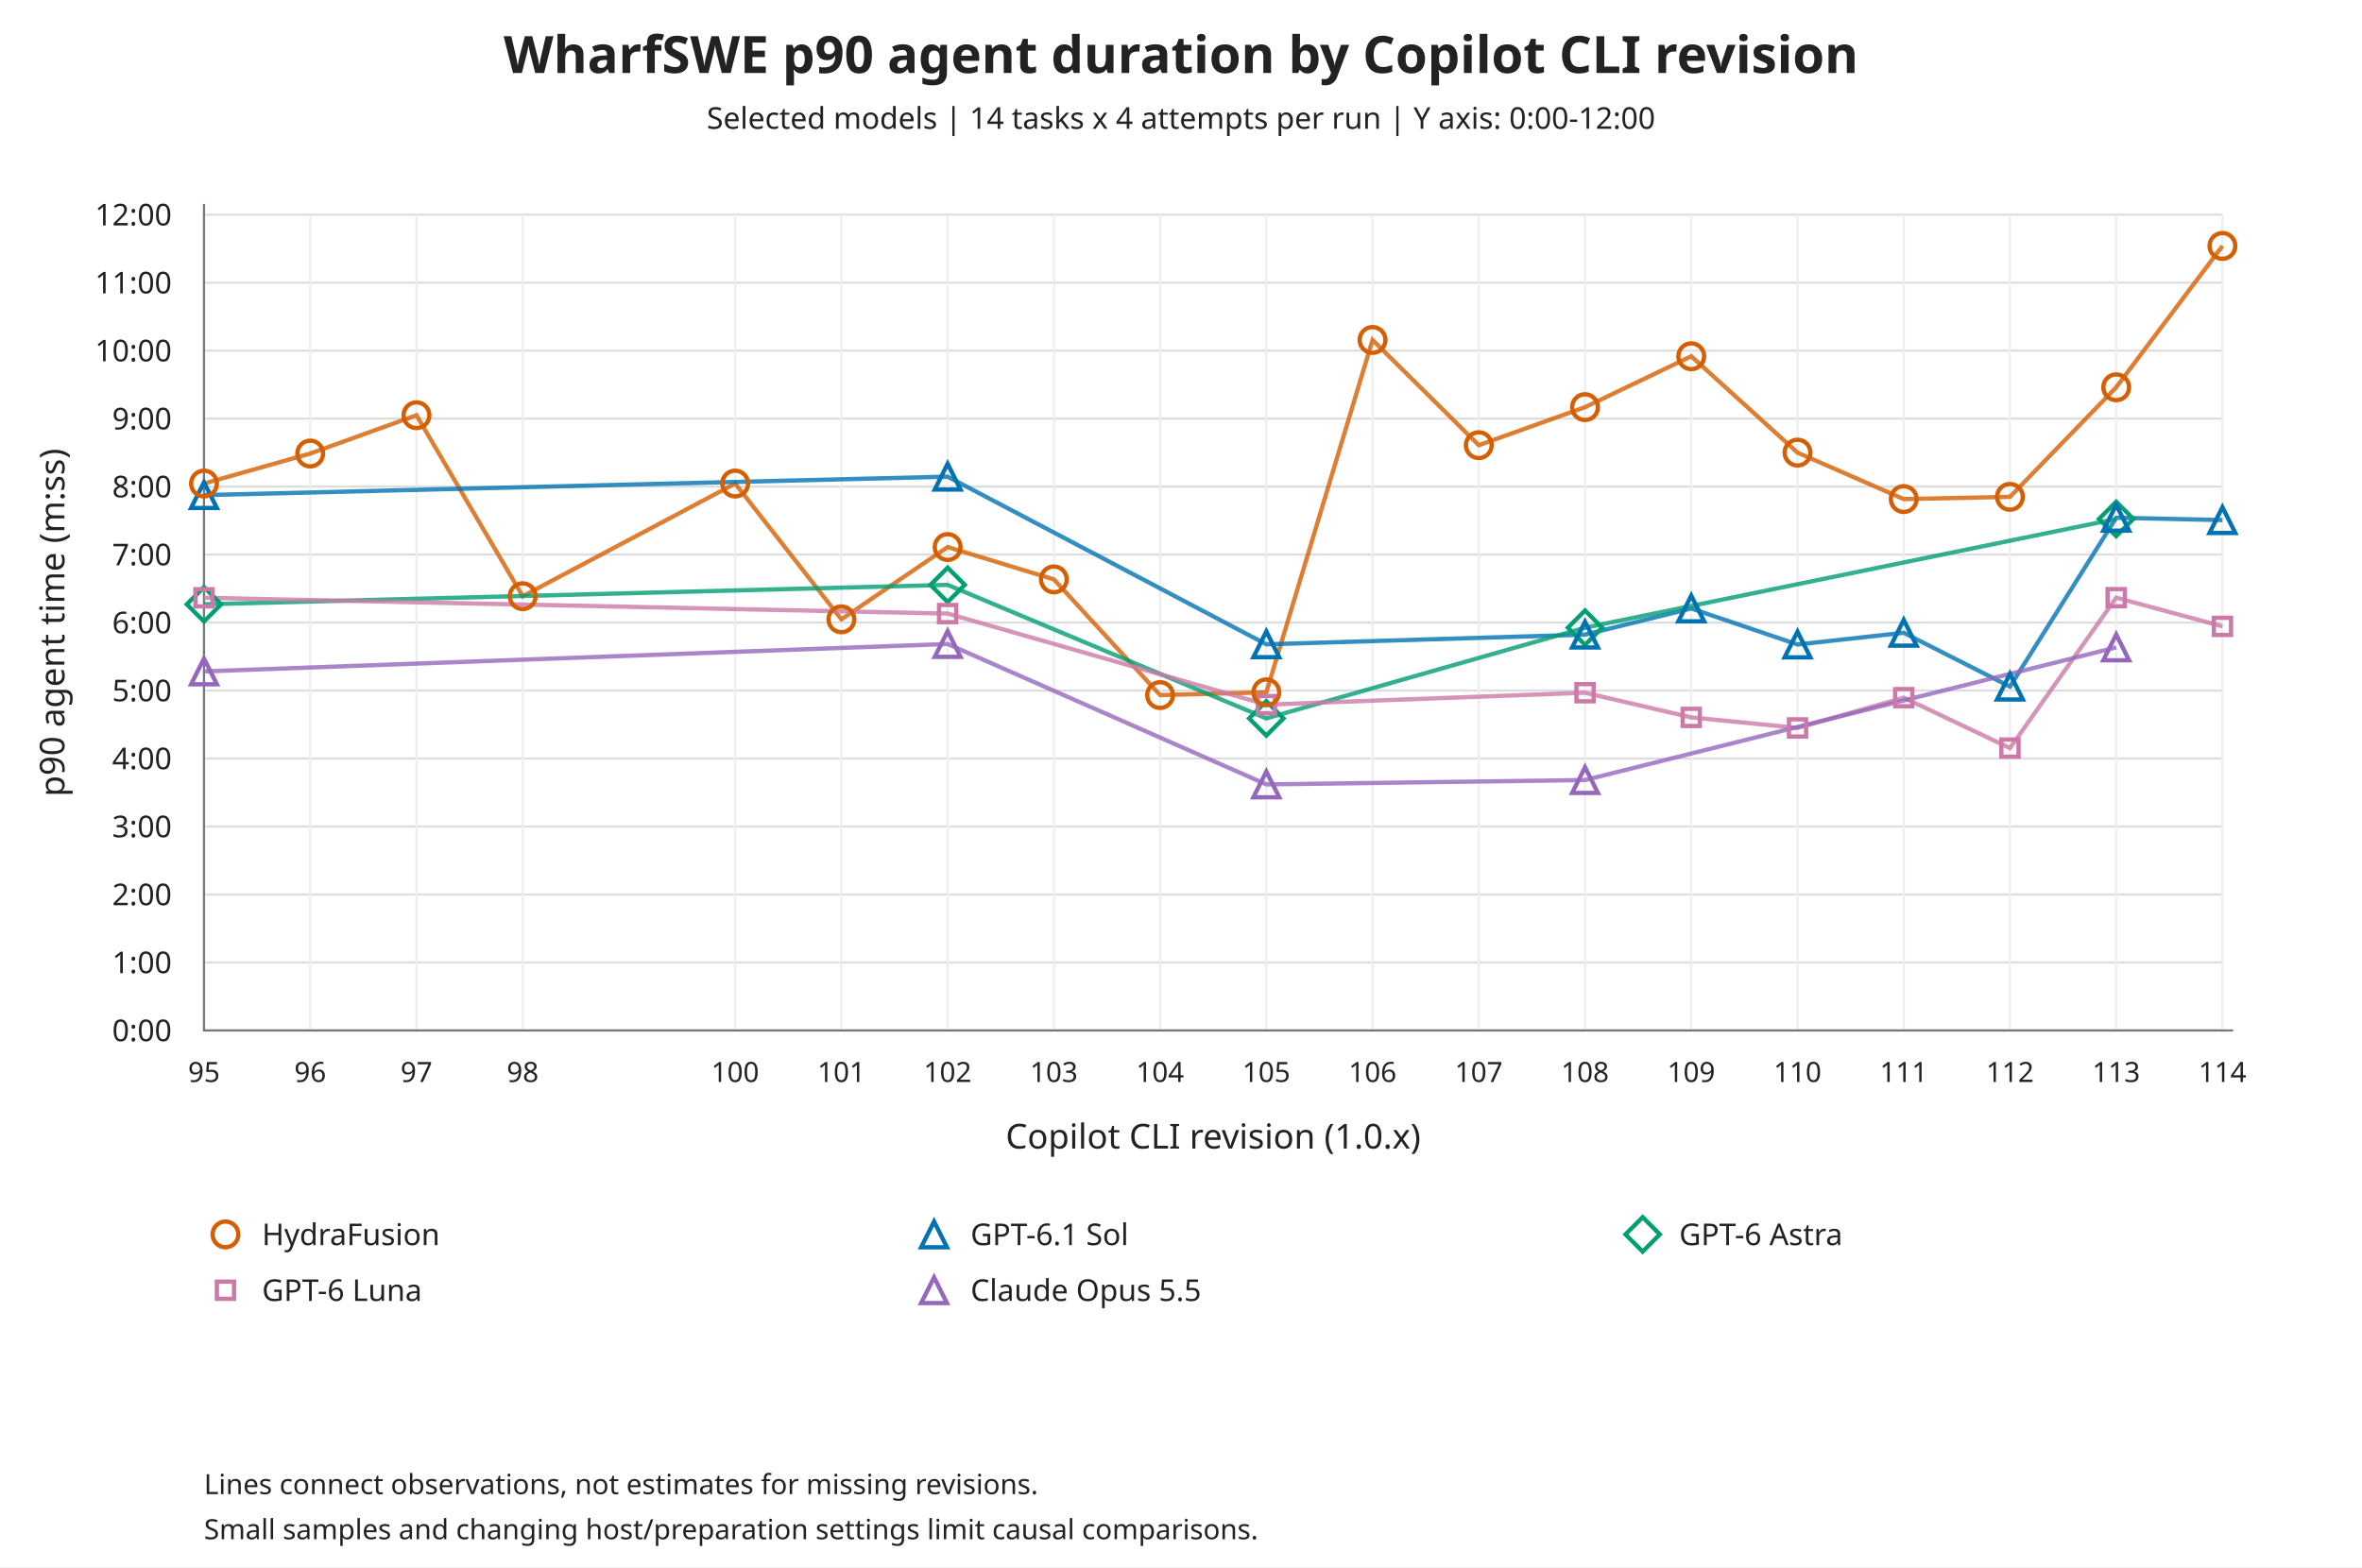
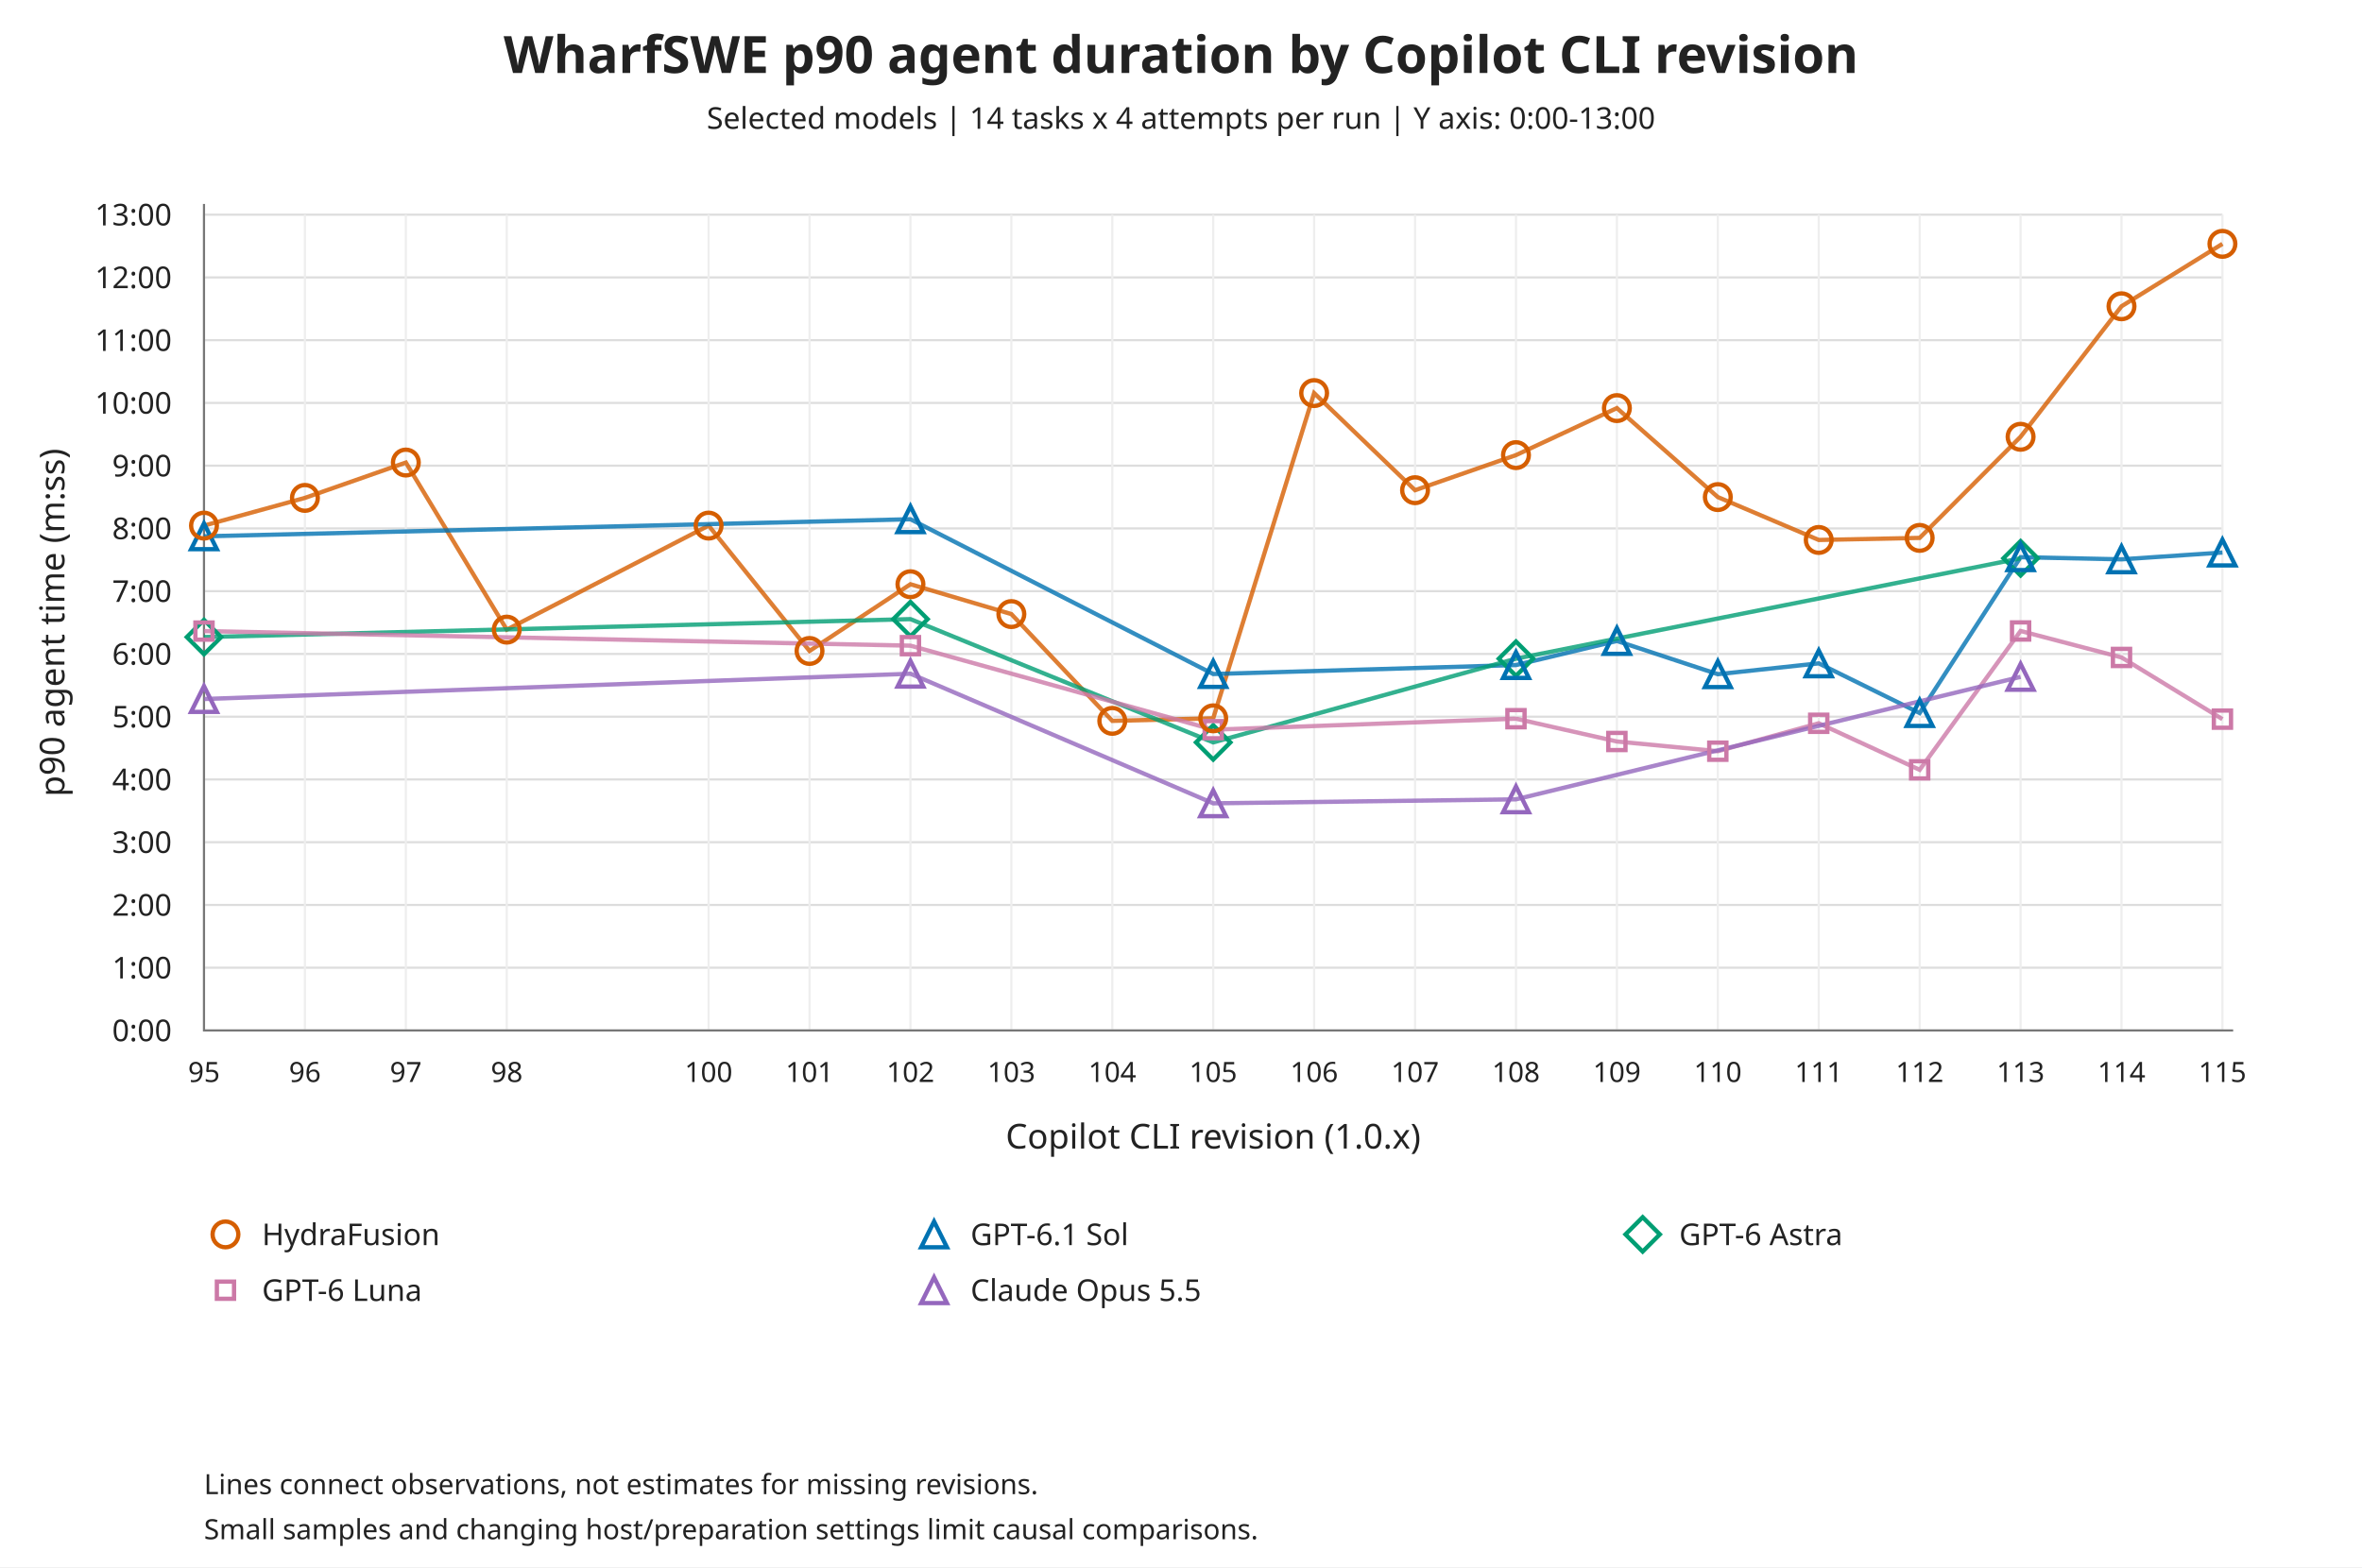
<svg xmlns="http://www.w3.org/2000/svg" width="1100" height="730" viewBox="0 0 1100 730" role="img" aria-labelledby="title description">
  <rect width="1100" height="730" fill="white" />
  <g font-family="sans-serif" fill="#222222">
    <text x="550" y="34" text-anchor="middle" font-size="24" font-weight="bold">WharfSWE p90 agent duration by Copilot CLI revision</text>
-     <text x="550" y="60" text-anchor="middle" font-size="14">Selected models | 14 tasks x 4 attempts per run | Y axis: 0:00-12:00</text>
+     <text x="550" y="60" text-anchor="middle" font-size="14">Selected models | 14 tasks x 4 attempts per run | Y axis: 0:00-13:00</text>
    <path d="M95 480.00H1035" stroke="#dddddd" />
    <text x="80" y="485.00" text-anchor="end" font-size="14">0:00</text>
-     <path d="M95 448.33H1035" stroke="#dddddd" />
-     <text x="80" y="453.33" text-anchor="end" font-size="14">1:00</text>
-     <path d="M95 416.67H1035" stroke="#dddddd" />
-     <text x="80" y="421.67" text-anchor="end" font-size="14">2:00</text>
-     <path d="M95 385.00H1035" stroke="#dddddd" />
-     <text x="80" y="390.00" text-anchor="end" font-size="14">3:00</text>
-     <path d="M95 353.33H1035" stroke="#dddddd" />
-     <text x="80" y="358.33" text-anchor="end" font-size="14">4:00</text>
-     <path d="M95 321.67H1035" stroke="#dddddd" />
-     <text x="80" y="326.67" text-anchor="end" font-size="14">5:00</text>
-     <path d="M95 290.00H1035" stroke="#dddddd" />
-     <text x="80" y="295.00" text-anchor="end" font-size="14">6:00</text>
-     <path d="M95 258.33H1035" stroke="#dddddd" />
-     <text x="80" y="263.33" text-anchor="end" font-size="14">7:00</text>
-     <path d="M95 226.67H1035" stroke="#dddddd" />
-     <text x="80" y="231.67" text-anchor="end" font-size="14">8:00</text>
-     <path d="M95 195.00H1035" stroke="#dddddd" />
-     <text x="80" y="200.00" text-anchor="end" font-size="14">9:00</text>
-     <path d="M95 163.33H1035" stroke="#dddddd" />
-     <text x="80" y="168.33" text-anchor="end" font-size="14">10:00</text>
-     <path d="M95 131.67H1035" stroke="#dddddd" />
-     <text x="80" y="136.67" text-anchor="end" font-size="14">11:00</text>
+     <path d="M95 450.77H1035" stroke="#dddddd" />
+     <text x="80" y="455.77" text-anchor="end" font-size="14">1:00</text>
+     <path d="M95 421.54H1035" stroke="#dddddd" />
+     <text x="80" y="426.54" text-anchor="end" font-size="14">2:00</text>
+     <path d="M95 392.31H1035" stroke="#dddddd" />
+     <text x="80" y="397.31" text-anchor="end" font-size="14">3:00</text>
+     <path d="M95 363.08H1035" stroke="#dddddd" />
+     <text x="80" y="368.08" text-anchor="end" font-size="14">4:00</text>
+     <path d="M95 333.85H1035" stroke="#dddddd" />
+     <text x="80" y="338.85" text-anchor="end" font-size="14">5:00</text>
+     <path d="M95 304.62H1035" stroke="#dddddd" />
+     <text x="80" y="309.62" text-anchor="end" font-size="14">6:00</text>
+     <path d="M95 275.38H1035" stroke="#dddddd" />
+     <text x="80" y="280.38" text-anchor="end" font-size="14">7:00</text>
+     <path d="M95 246.15H1035" stroke="#dddddd" />
+     <text x="80" y="251.15" text-anchor="end" font-size="14">8:00</text>
+     <path d="M95 216.92H1035" stroke="#dddddd" />
+     <text x="80" y="221.92" text-anchor="end" font-size="14">9:00</text>
+     <path d="M95 187.69H1035" stroke="#dddddd" />
+     <text x="80" y="192.69" text-anchor="end" font-size="14">10:00</text>
+     <path d="M95 158.46H1035" stroke="#dddddd" />
+     <text x="80" y="163.46" text-anchor="end" font-size="14">11:00</text>
+     <path d="M95 129.23H1035" stroke="#dddddd" />
+     <text x="80" y="134.23" text-anchor="end" font-size="14">12:00</text>
    <path d="M95 100.00H1035" stroke="#dddddd" />
-     <text x="80" y="105.00" text-anchor="end" font-size="14">12:00</text>
+     <text x="80" y="105.00" text-anchor="end" font-size="14">13:00</text>
    <path d="M95.00 100V480" stroke="#eeeeee" />
    <text x="95.00" y="504" text-anchor="middle" font-size="13">95</text>
-     <path d="M144.47 100V480" stroke="#eeeeee" />
-     <text x="144.47" y="504" text-anchor="middle" font-size="13">96</text>
-     <path d="M193.95 100V480" stroke="#eeeeee" />
-     <text x="193.95" y="504" text-anchor="middle" font-size="13">97</text>
-     <path d="M243.42 100V480" stroke="#eeeeee" />
-     <text x="243.42" y="504" text-anchor="middle" font-size="13">98</text>
-     <path d="M342.37 100V480" stroke="#eeeeee" />
-     <text x="342.37" y="504" text-anchor="middle" font-size="13">100</text>
-     <path d="M391.84 100V480" stroke="#eeeeee" />
-     <text x="391.84" y="504" text-anchor="middle" font-size="13">101</text>
-     <path d="M441.32 100V480" stroke="#eeeeee" />
-     <text x="441.32" y="504" text-anchor="middle" font-size="13">102</text>
-     <path d="M490.79 100V480" stroke="#eeeeee" />
-     <text x="490.79" y="504" text-anchor="middle" font-size="13">103</text>
-     <path d="M540.26 100V480" stroke="#eeeeee" />
-     <text x="540.26" y="504" text-anchor="middle" font-size="13">104</text>
-     <path d="M589.74 100V480" stroke="#eeeeee" />
-     <text x="589.74" y="504" text-anchor="middle" font-size="13">105</text>
-     <path d="M639.21 100V480" stroke="#eeeeee" />
-     <text x="639.21" y="504" text-anchor="middle" font-size="13">106</text>
-     <path d="M688.68 100V480" stroke="#eeeeee" />
-     <text x="688.68" y="504" text-anchor="middle" font-size="13">107</text>
-     <path d="M738.16 100V480" stroke="#eeeeee" />
-     <text x="738.16" y="504" text-anchor="middle" font-size="13">108</text>
-     <path d="M787.63 100V480" stroke="#eeeeee" />
-     <text x="787.63" y="504" text-anchor="middle" font-size="13">109</text>
-     <path d="M837.11 100V480" stroke="#eeeeee" />
-     <text x="837.11" y="504" text-anchor="middle" font-size="13">110</text>
-     <path d="M886.58 100V480" stroke="#eeeeee" />
-     <text x="886.58" y="504" text-anchor="middle" font-size="13">111</text>
-     <path d="M936.05 100V480" stroke="#eeeeee" />
-     <text x="936.05" y="504" text-anchor="middle" font-size="13">112</text>
-     <path d="M985.53 100V480" stroke="#eeeeee" />
-     <text x="985.53" y="504" text-anchor="middle" font-size="13">113</text>
+     <path d="M142.00 100V480" stroke="#eeeeee" />
+     <text x="142.00" y="504" text-anchor="middle" font-size="13">96</text>
+     <path d="M189.00 100V480" stroke="#eeeeee" />
+     <text x="189.00" y="504" text-anchor="middle" font-size="13">97</text>
+     <path d="M236.00 100V480" stroke="#eeeeee" />
+     <text x="236.00" y="504" text-anchor="middle" font-size="13">98</text>
+     <path d="M330.00 100V480" stroke="#eeeeee" />
+     <text x="330.00" y="504" text-anchor="middle" font-size="13">100</text>
+     <path d="M377.00 100V480" stroke="#eeeeee" />
+     <text x="377.00" y="504" text-anchor="middle" font-size="13">101</text>
+     <path d="M424.00 100V480" stroke="#eeeeee" />
+     <text x="424.00" y="504" text-anchor="middle" font-size="13">102</text>
+     <path d="M471.00 100V480" stroke="#eeeeee" />
+     <text x="471.00" y="504" text-anchor="middle" font-size="13">103</text>
+     <path d="M518.00 100V480" stroke="#eeeeee" />
+     <text x="518.00" y="504" text-anchor="middle" font-size="13">104</text>
+     <path d="M565.00 100V480" stroke="#eeeeee" />
+     <text x="565.00" y="504" text-anchor="middle" font-size="13">105</text>
+     <path d="M612.00 100V480" stroke="#eeeeee" />
+     <text x="612.00" y="504" text-anchor="middle" font-size="13">106</text>
+     <path d="M659.00 100V480" stroke="#eeeeee" />
+     <text x="659.00" y="504" text-anchor="middle" font-size="13">107</text>
+     <path d="M706.00 100V480" stroke="#eeeeee" />
+     <text x="706.00" y="504" text-anchor="middle" font-size="13">108</text>
+     <path d="M753.00 100V480" stroke="#eeeeee" />
+     <text x="753.00" y="504" text-anchor="middle" font-size="13">109</text>
+     <path d="M800.00 100V480" stroke="#eeeeee" />
+     <text x="800.00" y="504" text-anchor="middle" font-size="13">110</text>
+     <path d="M847.00 100V480" stroke="#eeeeee" />
+     <text x="847.00" y="504" text-anchor="middle" font-size="13">111</text>
+     <path d="M894.00 100V480" stroke="#eeeeee" />
+     <text x="894.00" y="504" text-anchor="middle" font-size="13">112</text>
+     <path d="M941.00 100V480" stroke="#eeeeee" />
+     <text x="941.00" y="504" text-anchor="middle" font-size="13">113</text>
+     <path d="M988.00 100V480" stroke="#eeeeee" />
+     <text x="988.00" y="504" text-anchor="middle" font-size="13">114</text>
    <path d="M1035.00 100V480" stroke="#eeeeee" />
-     <text x="1035.00" y="504" text-anchor="middle" font-size="13">114</text>
+     <text x="1035.00" y="504" text-anchor="middle" font-size="13">115</text>
    <path d="M95 95V480H1040" fill="none" stroke="#777777" />
    <text x="565" y="535" text-anchor="middle" font-size="16">Copilot CLI revision (1.0.x)</text>
    <text transform="translate(30 290) rotate(-90)" text-anchor="middle" font-size="16">p90 agent time (m:ss)</text>
-     <polyline data-model="hydrafusion" points="95.00,225.24 144.47,211.26 193.95,193.42 243.42,277.73 342.37,225.24 391.84,288.50 441.32,254.83 490.79,269.89 540.26,323.77 589.74,322.49 639.21,158.36 688.68,207.37 738.16,189.66 787.63,165.95 837.11,210.84 886.58,232.48 936.05,231.44 985.53,180.41 1035.00,114.56" fill="none" stroke="#d55e00" stroke-width="2" stroke-opacity="0.8" />
-     <polyline data-model="gpt-6.1-sol" points="95.00,230.63 441.32,222.03 589.74,300.13 738.16,295.61 787.63,283.44 837.11,300.22 886.58,294.75 936.05,319.83 985.53,241.18 1035.00,242.26" fill="none" stroke="#0072b2" stroke-width="2" stroke-opacity="0.8" />
-     <polyline data-model="gpt-6-astra" points="95.00,281.49 441.32,272.44 589.74,334.63 738.16,292.39 985.53,241.73" fill="none" stroke="#009e73" stroke-width="2" stroke-opacity="0.8" />
-     <polyline data-model="gpt-6-luna" points="95.00,278.47 441.32,285.82 589.74,328.23 738.16,322.68 787.63,334.18 837.11,339.08 886.58,324.99 936.05,348.48 985.53,278.41 1035.00,291.77" fill="none" stroke="#cc79a7" stroke-width="2" stroke-opacity="0.8" />
-     <polyline data-model="claude-opus-5.5" points="95.00,312.75 441.32,299.98 589.74,365.38 738.16,363.36 985.53,301.55" fill="none" stroke="#9467bd" stroke-width="2" stroke-opacity="0.8" />
-     <g data-arm="copilot-claude-opus-5.5-default-1.0.102" data-revision="102" data-passes="48" data-trials="56" data-metric="agent_p90_seconds" data-value="341.093" data-costed-trials="56" transform="translate(441.32 299.98)">
-       <polygon points="0,-6 6,6 -6,6" fill="none" stroke="#9467bd" stroke-width="2" />
-     </g>
-     <g data-arm="copilot-claude-opus-5.5-default-1.0.105" data-revision="105" data-passes="52" data-trials="56" data-metric="agent_p90_seconds" data-value="217.175" data-costed-trials="56" transform="translate(589.74 365.38)">
-       <polygon points="0,-6 6,6 -6,6" fill="none" stroke="#9467bd" stroke-width="2" />
-     </g>
-     <g data-arm="copilot-claude-opus-5.5-default-1.0.108" data-revision="108" data-passes="48" data-trials="56" data-metric="agent_p90_seconds" data-value="220.993" data-costed-trials="56" transform="translate(738.16 363.36)">
-       <polygon points="0,-6 6,6 -6,6" fill="none" stroke="#9467bd" stroke-width="2" />
-     </g>
-     <g data-arm="copilot-claude-opus-5.5-default-1.0.113" data-revision="113" data-passes="51" data-trials="56" data-metric="agent_p90_seconds" data-value="338.111" data-costed-trials="56" transform="translate(985.53 301.55)">
-       <polygon points="0,-6 6,6 -6,6" fill="none" stroke="#9467bd" stroke-width="2" />
-     </g>
-     <g data-arm="copilot-claude-opus-5.5-default-1.0.95" data-revision="95" data-passes="49" data-trials="56" data-metric="agent_p90_seconds" data-value="316.898" data-costed-trials="56" transform="translate(95.00 312.75)">
-       <polygon points="0,-6 6,6 -6,6" fill="none" stroke="#9467bd" stroke-width="2" />
-     </g>
-     <g data-arm="copilot-gpt-6-astra-default-1.0.102" data-revision="102" data-passes="56" data-trials="56" data-metric="agent_p90_seconds" data-value="393.2785" data-costed-trials="56" transform="translate(441.32 272.44)">
-       <polygon points="0,-8 8,0 0,8 -8,0" fill="none" stroke="#009e73" stroke-width="2" />
-     </g>
-     <g data-arm="copilot-gpt-6-astra-default-1.0.105" data-revision="105" data-passes="54" data-trials="56" data-metric="agent_p90_seconds" data-value="275.4335" data-costed-trials="56" transform="translate(589.74 334.63)">
-       <polygon points="0,-8 8,0 0,8 -8,0" fill="none" stroke="#009e73" stroke-width="2" />
-     </g>
-     <g data-arm="copilot-gpt-6-astra-default-1.0.108" data-revision="108" data-passes="56" data-trials="56" data-metric="agent_p90_seconds" data-value="355.470" data-costed-trials="56" transform="translate(738.16 292.39)">
-       <polygon points="0,-8 8,0 0,8 -8,0" fill="none" stroke="#009e73" stroke-width="2" />
-     </g>
-     <g data-arm="copilot-gpt-6-astra-default-1.0.113" data-revision="113" data-passes="56" data-trials="56" data-metric="agent_p90_seconds" data-value="451.453" data-costed-trials="56" transform="translate(985.53 241.73)">
-       <polygon points="0,-8 8,0 0,8 -8,0" fill="none" stroke="#009e73" stroke-width="2" />
-     </g>
-     <g data-arm="copilot-gpt-6-astra-default-1.0.95" data-revision="95" data-passes="54" data-trials="56" data-metric="agent_p90_seconds" data-value="376.1265" data-costed-trials="56" transform="translate(95.00 281.49)">
-       <polygon points="0,-8 8,0 0,8 -8,0" fill="none" stroke="#009e73" stroke-width="2" />
-     </g>
-     <g data-arm="copilot-gpt-6-luna-default-1.0.102" data-revision="102" data-passes="50" data-trials="56" data-metric="agent_p90_seconds" data-value="367.9185" data-costed-trials="56" transform="translate(441.32 285.82)">
-       <rect x="-4" y="-4" width="8" height="8" fill="none" stroke="#cc79a7" stroke-width="2" />
-     </g>
-     <g data-arm="copilot-gpt-6-luna-default-1.0.105" data-revision="105" data-passes="48" data-trials="56" data-metric="agent_p90_seconds" data-value="287.566" data-costed-trials="56" transform="translate(589.74 328.23)">
-       <rect x="-4" y="-4" width="8" height="8" fill="none" stroke="#cc79a7" stroke-width="2" />
-     </g>
-     <g data-arm="copilot-gpt-6-luna-default-1.0.108" data-revision="108" data-passes="54" data-trials="56" data-metric="agent_p90_seconds" data-value="298.077" data-costed-trials="56" transform="translate(738.16 322.68)">
-       <rect x="-4" y="-4" width="8" height="8" fill="none" stroke="#cc79a7" stroke-width="2" />
-     </g>
-     <g data-arm="copilot-gpt-6-luna-default-1.0.109" data-revision="109" data-passes="50" data-trials="56" data-metric="agent_p90_seconds" data-value="276.285" data-costed-trials="56" transform="translate(787.63 334.18)">
-       <rect x="-4" y="-4" width="8" height="8" fill="none" stroke="#cc79a7" stroke-width="2" />
-     </g>
-     <g data-arm="copilot-gpt-6-luna-default-1.0.110" data-revision="110" data-passes="51" data-trials="56" data-metric="agent_p90_seconds" data-value="267.0055" data-costed-trials="56" transform="translate(837.11 339.08)">
-       <rect x="-4" y="-4" width="8" height="8" fill="none" stroke="#cc79a7" stroke-width="2" />
-     </g>
-     <g data-arm="copilot-gpt-6-luna-default-1.0.111" data-revision="111" data-passes="51" data-trials="56" data-metric="agent_p90_seconds" data-value="293.696" data-costed-trials="56" transform="translate(886.58 324.99)">
-       <rect x="-4" y="-4" width="8" height="8" fill="none" stroke="#cc79a7" stroke-width="2" />
-     </g>
-     <g data-arm="copilot-gpt-6-luna-default-1.0.112" data-revision="112" data-passes="51" data-trials="56" data-metric="agent_p90_seconds" data-value="249.199" data-costed-trials="56" transform="translate(936.05 348.48)">
-       <rect x="-4" y="-4" width="8" height="8" fill="none" stroke="#cc79a7" stroke-width="2" />
-     </g>
-     <g data-arm="copilot-gpt-6-luna-default-1.0.113" data-revision="113" data-passes="53" data-trials="56" data-metric="agent_p90_seconds" data-value="381.957" data-costed-trials="56" transform="translate(985.53 278.41)">
-       <rect x="-4" y="-4" width="8" height="8" fill="none" stroke="#cc79a7" stroke-width="2" />
-     </g>
-     <g data-arm="copilot-gpt-6-luna-default-1.0.114" data-revision="114" data-passes="51" data-trials="56" data-metric="agent_p90_seconds" data-value="356.645" data-costed-trials="56" transform="translate(1035.00 291.77)">
-       <rect x="-4" y="-4" width="8" height="8" fill="none" stroke="#cc79a7" stroke-width="2" />
-     </g>
-     <g data-arm="copilot-gpt-6-luna-default-1.0.95" data-revision="95" data-passes="54" data-trials="56" data-metric="agent_p90_seconds" data-value="381.850" data-costed-trials="56" transform="translate(95.00 278.47)">
-       <rect x="-4" y="-4" width="8" height="8" fill="none" stroke="#cc79a7" stroke-width="2" />
-     </g>
-     <g data-arm="copilot-gpt-6.1-sol-default-1.0.102" data-revision="102" data-passes="55" data-trials="56" data-metric="agent_p90_seconds" data-value="488.7915" data-costed-trials="56" transform="translate(441.32 222.03)">
-       <polygon points="0,-6 6,6 -6,6" fill="none" stroke="#0072b2" stroke-width="2" />
-     </g>
-     <g data-arm="copilot-gpt-6.1-sol-default-1.0.105" data-revision="105" data-passes="55" data-trials="56" data-metric="agent_p90_seconds" data-value="340.797" data-costed-trials="56" transform="translate(589.74 300.13)">
-       <polygon points="0,-6 6,6 -6,6" fill="none" stroke="#0072b2" stroke-width="2" />
-     </g>
-     <g data-arm="copilot-gpt-6.1-sol-default-1.0.108" data-revision="108" data-passes="56" data-trials="56" data-metric="agent_p90_seconds" data-value="349.371" data-costed-trials="56" transform="translate(738.16 295.61)">
-       <polygon points="0,-6 6,6 -6,6" fill="none" stroke="#0072b2" stroke-width="2" />
-     </g>
-     <g data-arm="copilot-gpt-6.1-sol-default-1.0.109" data-revision="109" data-passes="55" data-trials="56" data-metric="agent_p90_seconds" data-value="372.430" data-costed-trials="56" transform="translate(787.63 283.44)">
-       <polygon points="0,-6 6,6 -6,6" fill="none" stroke="#0072b2" stroke-width="2" />
-     </g>
-     <g data-arm="copilot-gpt-6.1-sol-default-1.0.110" data-revision="110" data-passes="56" data-trials="56" data-metric="agent_p90_seconds" data-value="340.6385" data-costed-trials="56" transform="translate(837.11 300.22)">
-       <polygon points="0,-6 6,6 -6,6" fill="none" stroke="#0072b2" stroke-width="2" />
-     </g>
-     <g data-arm="copilot-gpt-6.1-sol-default-1.0.111" data-revision="111" data-passes="56" data-trials="56" data-metric="agent_p90_seconds" data-value="351.007" data-costed-trials="56" transform="translate(886.58 294.75)">
-       <polygon points="0,-6 6,6 -6,6" fill="none" stroke="#0072b2" stroke-width="2" />
-     </g>
-     <g data-arm="copilot-gpt-6.1-sol-default-1.0.112" data-revision="112" data-passes="56" data-trials="56" data-metric="agent_p90_seconds" data-value="303.4875" data-costed-trials="56" transform="translate(936.05 319.83)">
-       <polygon points="0,-6 6,6 -6,6" fill="none" stroke="#0072b2" stroke-width="2" />
-     </g>
-     <g data-arm="copilot-gpt-6.1-sol-default-1.0.113" data-revision="113" data-passes="56" data-trials="56" data-metric="agent_p90_seconds" data-value="452.4985" data-costed-trials="56" transform="translate(985.53 241.18)">
-       <polygon points="0,-6 6,6 -6,6" fill="none" stroke="#0072b2" stroke-width="2" />
-     </g>
-     <g data-arm="copilot-gpt-6.1-sol-default-1.0.114" data-revision="114" data-passes="56" data-trials="56" data-metric="agent_p90_seconds" data-value="450.449" data-costed-trials="56" transform="translate(1035.00 242.26)">
-       <polygon points="0,-6 6,6 -6,6" fill="none" stroke="#0072b2" stroke-width="2" />
-     </g>
-     <g data-arm="copilot-gpt-6.1-sol-default-1.0.95" data-revision="95" data-passes="54" data-trials="56" data-metric="agent_p90_seconds" data-value="472.484" data-costed-trials="56" transform="translate(95.00 230.63)">
-       <polygon points="0,-6 6,6 -6,6" fill="none" stroke="#0072b2" stroke-width="2" />
-     </g>
-     <g data-arm="copilot-hydrafusion-default-1.0.100" data-revision="100" data-passes="53" data-trials="56" data-metric="agent_p90_seconds" data-value="482.709" data-costed-trials="56" transform="translate(342.37 225.24)">
-       <circle r="6" fill="none" stroke="#d55e00" stroke-width="2" />
-     </g>
-     <g data-arm="copilot-hydrafusion-default-1.0.101" data-revision="101" data-passes="52" data-trials="56" data-metric="agent_p90_seconds" data-value="362.849" data-costed-trials="56" transform="translate(391.84 288.50)">
-       <circle r="6" fill="none" stroke="#d55e00" stroke-width="2" />
-     </g>
-     <g data-arm="copilot-hydrafusion-default-1.0.102" data-revision="102" data-passes="51" data-trials="56" data-metric="agent_p90_seconds" data-value="426.643" data-costed-trials="56" transform="translate(441.32 254.83)">
-       <circle r="6" fill="none" stroke="#d55e00" stroke-width="2" />
-     </g>
-     <g data-arm="copilot-hydrafusion-default-1.0.103" data-revision="103" data-passes="51" data-trials="56" data-metric="agent_p90_seconds" data-value="398.106" data-costed-trials="56" transform="translate(490.79 269.89)">
-       <circle r="6" fill="none" stroke="#d55e00" stroke-width="2" />
-     </g>
-     <g data-arm="copilot-hydrafusion-default-1.0.104" data-revision="104" data-passes="51" data-trials="56" data-metric="agent_p90_seconds" data-value="296.019" data-costed-trials="56" transform="translate(540.26 323.77)">
-       <circle r="6" fill="none" stroke="#d55e00" stroke-width="2" />
-     </g>
-     <g data-arm="copilot-hydrafusion-default-1.0.105" data-revision="105" data-passes="52" data-trials="56" data-metric="agent_p90_seconds" data-value="298.442" data-costed-trials="56" transform="translate(589.74 322.49)">
-       <circle r="6" fill="none" stroke="#d55e00" stroke-width="2" />
-     </g>
-     <g data-arm="copilot-hydrafusion-default-1.0.106" data-revision="106" data-passes="51" data-trials="56" data-metric="agent_p90_seconds" data-value="609.416" data-costed-trials="56" transform="translate(639.21 158.36)">
-       <circle r="6" fill="none" stroke="#d55e00" stroke-width="2" />
-     </g>
-     <g data-arm="copilot-hydrafusion-default-1.0.107" data-revision="107" data-passes="54" data-trials="56" data-metric="agent_p90_seconds" data-value="516.5635" data-costed-trials="56" transform="translate(688.68 207.37)">
-       <circle r="6" fill="none" stroke="#d55e00" stroke-width="2" />
-     </g>
-     <g data-arm="copilot-hydrafusion-default-1.0.108" data-revision="108" data-passes="55" data-trials="56" data-metric="agent_p90_seconds" data-value="550.1155" data-costed-trials="56" transform="translate(738.16 189.66)">
-       <circle r="6" fill="none" stroke="#d55e00" stroke-width="2" />
-     </g>
-     <g data-arm="copilot-hydrafusion-default-1.0.109" data-revision="109" data-passes="55" data-trials="56" data-metric="agent_p90_seconds" data-value="595.05" data-costed-trials="56" transform="translate(787.63 165.95)">
-       <circle r="6" fill="none" stroke="#d55e00" stroke-width="2" />
-     </g>
-     <g data-arm="copilot-hydrafusion-default-1.0.110" data-revision="110" data-passes="53" data-trials="56" data-metric="agent_p90_seconds" data-value="509.98" data-costed-trials="56" transform="translate(837.11 210.84)">
-       <circle r="6" fill="none" stroke="#d55e00" stroke-width="2" />
-     </g>
-     <g data-arm="copilot-hydrafusion-default-1.0.111" data-revision="111" data-passes="56" data-trials="56" data-metric="agent_p90_seconds" data-value="468.991" data-costed-trials="56" transform="translate(886.58 232.48)">
-       <circle r="6" fill="none" stroke="#d55e00" stroke-width="2" />
-     </g>
-     <g data-arm="copilot-hydrafusion-default-1.0.112" data-revision="112" data-passes="56" data-trials="56" data-metric="agent_p90_seconds" data-value="470.954" data-costed-trials="56" transform="translate(936.05 231.44)">
-       <circle r="6" fill="none" stroke="#d55e00" stroke-width="2" />
-     </g>
-     <g data-arm="copilot-hydrafusion-default-1.0.113" data-revision="113" data-passes="55" data-trials="56" data-metric="agent_p90_seconds" data-value="567.643" data-costed-trials="56" transform="translate(985.53 180.41)">
-       <circle r="6" fill="none" stroke="#d55e00" stroke-width="2" />
-     </g>
-     <g data-arm="copilot-hydrafusion-default-1.0.114" data-revision="114" data-passes="51" data-trials="56" data-metric="agent_p90_seconds" data-value="692.4065" data-costed-trials="56" transform="translate(1035.00 114.56)">
-       <circle r="6" fill="none" stroke="#d55e00" stroke-width="2" />
-     </g>
-     <g data-arm="copilot-hydrafusion-default-1.0.95" data-revision="95" data-passes="51" data-trials="56" data-metric="agent_p90_seconds" data-value="482.7065" data-costed-trials="56" transform="translate(95.00 225.24)">
-       <circle r="6" fill="none" stroke="#d55e00" stroke-width="2" />
-     </g>
-     <g data-arm="copilot-hydrafusion-default-1.0.96" data-revision="96" data-passes="54" data-trials="56" data-metric="agent_p90_seconds" data-value="509.190" data-costed-trials="56" transform="translate(144.47 211.26)">
-       <circle r="6" fill="none" stroke="#d55e00" stroke-width="2" />
-     </g>
-     <g data-arm="copilot-hydrafusion-default-1.0.97" data-revision="97" data-passes="52" data-trials="56" data-metric="agent_p90_seconds" data-value="542.996" data-costed-trials="56" transform="translate(193.95 193.42)">
-       <circle r="6" fill="none" stroke="#d55e00" stroke-width="2" />
-     </g>
-     <g data-arm="copilot-hydrafusion-default-1.0.98" data-revision="98" data-passes="54" data-trials="56" data-metric="agent_p90_seconds" data-value="383.2465" data-costed-trials="56" transform="translate(243.42 277.73)">
+     <polyline data-model="hydrafusion" points="95.00,244.84 142.00,231.93 189.00,215.46 236.00,293.29 330.00,244.83 377.00,303.23 424.00,272.15 471.00,286.05 518.00,335.79 565.00,334.61 612.00,183.11 659.00,228.34 706.00,212.00 753.00,190.10 800.00,231.55 847.00,251.52 894.00,250.56 941.00,203.46 988.00,142.67 1035.00,113.59" fill="none" stroke="#d55e00" stroke-width="2" stroke-opacity="0.8" />
+     <polyline data-model="gpt-6.1-sol" points="95.00,249.82 424.00,241.87 565.00,313.97 706.00,309.79 753.00,298.56 800.00,314.05 847.00,309.00 894.00,332.15 941.00,259.55 988.00,260.55 1035.00,257.38" fill="none" stroke="#0072b2" stroke-width="2" stroke-opacity="0.8" />
+     <polyline data-model="gpt-6-astra" points="95.00,296.76 424.00,288.40 565.00,345.81 706.00,306.82 941.00,260.06" fill="none" stroke="#009e73" stroke-width="2" stroke-opacity="0.8" />
+     <polyline data-model="gpt-6-luna" points="95.00,293.97 424.00,300.76 565.00,339.90 706.00,334.78 753.00,345.40 800.00,349.92 847.00,336.92 894.00,358.60 941.00,293.92 988.00,306.25 1035.00,334.99" fill="none" stroke="#cc79a7" stroke-width="2" stroke-opacity="0.8" />
+     <polyline data-model="claude-opus-5.5" points="95.00,325.61 424.00,313.83 565.00,374.20 706.00,372.34 941.00,315.28" fill="none" stroke="#9467bd" stroke-width="2" stroke-opacity="0.8" />
+     <g data-arm="copilot-claude-opus-5.5-default-1.0.102" data-revision="102" data-passes="48" data-trials="56" data-metric="agent_p90_seconds" data-value="341.093" data-costed-trials="56" transform="translate(424.00 313.83)">
+       <polygon points="0,-6 6,6 -6,6" fill="none" stroke="#9467bd" stroke-width="2" />
+     </g>
+     <g data-arm="copilot-claude-opus-5.5-default-1.0.105" data-revision="105" data-passes="52" data-trials="56" data-metric="agent_p90_seconds" data-value="217.175" data-costed-trials="56" transform="translate(565.00 374.20)">
+       <polygon points="0,-6 6,6 -6,6" fill="none" stroke="#9467bd" stroke-width="2" />
+     </g>
+     <g data-arm="copilot-claude-opus-5.5-default-1.0.108" data-revision="108" data-passes="48" data-trials="56" data-metric="agent_p90_seconds" data-value="220.993" data-costed-trials="56" transform="translate(706.00 372.34)">
+       <polygon points="0,-6 6,6 -6,6" fill="none" stroke="#9467bd" stroke-width="2" />
+     </g>
+     <g data-arm="copilot-claude-opus-5.5-default-1.0.113" data-revision="113" data-passes="51" data-trials="56" data-metric="agent_p90_seconds" data-value="338.111" data-costed-trials="56" transform="translate(941.00 315.28)">
+       <polygon points="0,-6 6,6 -6,6" fill="none" stroke="#9467bd" stroke-width="2" />
+     </g>
+     <g data-arm="copilot-claude-opus-5.5-default-1.0.95" data-revision="95" data-passes="49" data-trials="56" data-metric="agent_p90_seconds" data-value="316.898" data-costed-trials="56" transform="translate(95.00 325.61)">
+       <polygon points="0,-6 6,6 -6,6" fill="none" stroke="#9467bd" stroke-width="2" />
+     </g>
+     <g data-arm="copilot-gpt-6-astra-default-1.0.102" data-revision="102" data-passes="56" data-trials="56" data-metric="agent_p90_seconds" data-value="393.2785" data-costed-trials="56" transform="translate(424.00 288.40)">
+       <polygon points="0,-8 8,0 0,8 -8,0" fill="none" stroke="#009e73" stroke-width="2" />
+     </g>
+     <g data-arm="copilot-gpt-6-astra-default-1.0.105" data-revision="105" data-passes="54" data-trials="56" data-metric="agent_p90_seconds" data-value="275.4335" data-costed-trials="56" transform="translate(565.00 345.81)">
+       <polygon points="0,-8 8,0 0,8 -8,0" fill="none" stroke="#009e73" stroke-width="2" />
+     </g>
+     <g data-arm="copilot-gpt-6-astra-default-1.0.108" data-revision="108" data-passes="56" data-trials="56" data-metric="agent_p90_seconds" data-value="355.470" data-costed-trials="56" transform="translate(706.00 306.82)">
+       <polygon points="0,-8 8,0 0,8 -8,0" fill="none" stroke="#009e73" stroke-width="2" />
+     </g>
+     <g data-arm="copilot-gpt-6-astra-default-1.0.113" data-revision="113" data-passes="56" data-trials="56" data-metric="agent_p90_seconds" data-value="451.453" data-costed-trials="56" transform="translate(941.00 260.06)">
+       <polygon points="0,-8 8,0 0,8 -8,0" fill="none" stroke="#009e73" stroke-width="2" />
+     </g>
+     <g data-arm="copilot-gpt-6-astra-default-1.0.95" data-revision="95" data-passes="54" data-trials="56" data-metric="agent_p90_seconds" data-value="376.1265" data-costed-trials="56" transform="translate(95.00 296.76)">
+       <polygon points="0,-8 8,0 0,8 -8,0" fill="none" stroke="#009e73" stroke-width="2" />
+     </g>
+     <g data-arm="copilot-gpt-6-luna-default-1.0.102" data-revision="102" data-passes="50" data-trials="56" data-metric="agent_p90_seconds" data-value="367.9185" data-costed-trials="56" transform="translate(424.00 300.76)">
+       <rect x="-4" y="-4" width="8" height="8" fill="none" stroke="#cc79a7" stroke-width="2" />
+     </g>
+     <g data-arm="copilot-gpt-6-luna-default-1.0.105" data-revision="105" data-passes="48" data-trials="56" data-metric="agent_p90_seconds" data-value="287.566" data-costed-trials="56" transform="translate(565.00 339.90)">
+       <rect x="-4" y="-4" width="8" height="8" fill="none" stroke="#cc79a7" stroke-width="2" />
+     </g>
+     <g data-arm="copilot-gpt-6-luna-default-1.0.108" data-revision="108" data-passes="54" data-trials="56" data-metric="agent_p90_seconds" data-value="298.077" data-costed-trials="56" transform="translate(706.00 334.78)">
+       <rect x="-4" y="-4" width="8" height="8" fill="none" stroke="#cc79a7" stroke-width="2" />
+     </g>
+     <g data-arm="copilot-gpt-6-luna-default-1.0.109" data-revision="109" data-passes="50" data-trials="56" data-metric="agent_p90_seconds" data-value="276.285" data-costed-trials="56" transform="translate(753.00 345.40)">
+       <rect x="-4" y="-4" width="8" height="8" fill="none" stroke="#cc79a7" stroke-width="2" />
+     </g>
+     <g data-arm="copilot-gpt-6-luna-default-1.0.110" data-revision="110" data-passes="51" data-trials="56" data-metric="agent_p90_seconds" data-value="267.0055" data-costed-trials="56" transform="translate(800.00 349.92)">
+       <rect x="-4" y="-4" width="8" height="8" fill="none" stroke="#cc79a7" stroke-width="2" />
+     </g>
+     <g data-arm="copilot-gpt-6-luna-default-1.0.111" data-revision="111" data-passes="51" data-trials="56" data-metric="agent_p90_seconds" data-value="293.696" data-costed-trials="56" transform="translate(847.00 336.92)">
+       <rect x="-4" y="-4" width="8" height="8" fill="none" stroke="#cc79a7" stroke-width="2" />
+     </g>
+     <g data-arm="copilot-gpt-6-luna-default-1.0.112" data-revision="112" data-passes="51" data-trials="56" data-metric="agent_p90_seconds" data-value="249.199" data-costed-trials="56" transform="translate(894.00 358.60)">
+       <rect x="-4" y="-4" width="8" height="8" fill="none" stroke="#cc79a7" stroke-width="2" />
+     </g>
+     <g data-arm="copilot-gpt-6-luna-default-1.0.113" data-revision="113" data-passes="53" data-trials="56" data-metric="agent_p90_seconds" data-value="381.957" data-costed-trials="56" transform="translate(941.00 293.92)">
+       <rect x="-4" y="-4" width="8" height="8" fill="none" stroke="#cc79a7" stroke-width="2" />
+     </g>
+     <g data-arm="copilot-gpt-6-luna-default-1.0.114" data-revision="114" data-passes="51" data-trials="56" data-metric="agent_p90_seconds" data-value="356.645" data-costed-trials="56" transform="translate(988.00 306.25)">
+       <rect x="-4" y="-4" width="8" height="8" fill="none" stroke="#cc79a7" stroke-width="2" />
+     </g>
+     <g data-arm="copilot-gpt-6-luna-default-1.0.115" data-revision="115" data-passes="51" data-trials="56" data-metric="agent_p90_seconds" data-value="297.661" data-costed-trials="56" transform="translate(1035.00 334.99)">
+       <rect x="-4" y="-4" width="8" height="8" fill="none" stroke="#cc79a7" stroke-width="2" />
+     </g>
+     <g data-arm="copilot-gpt-6-luna-default-1.0.95" data-revision="95" data-passes="54" data-trials="56" data-metric="agent_p90_seconds" data-value="381.850" data-costed-trials="56" transform="translate(95.00 293.97)">
+       <rect x="-4" y="-4" width="8" height="8" fill="none" stroke="#cc79a7" stroke-width="2" />
+     </g>
+     <g data-arm="copilot-gpt-6.1-sol-default-1.0.102" data-revision="102" data-passes="55" data-trials="56" data-metric="agent_p90_seconds" data-value="488.7915" data-costed-trials="56" transform="translate(424.00 241.87)">
+       <polygon points="0,-6 6,6 -6,6" fill="none" stroke="#0072b2" stroke-width="2" />
+     </g>
+     <g data-arm="copilot-gpt-6.1-sol-default-1.0.105" data-revision="105" data-passes="55" data-trials="56" data-metric="agent_p90_seconds" data-value="340.797" data-costed-trials="56" transform="translate(565.00 313.97)">
+       <polygon points="0,-6 6,6 -6,6" fill="none" stroke="#0072b2" stroke-width="2" />
+     </g>
+     <g data-arm="copilot-gpt-6.1-sol-default-1.0.108" data-revision="108" data-passes="56" data-trials="56" data-metric="agent_p90_seconds" data-value="349.371" data-costed-trials="56" transform="translate(706.00 309.79)">
+       <polygon points="0,-6 6,6 -6,6" fill="none" stroke="#0072b2" stroke-width="2" />
+     </g>
+     <g data-arm="copilot-gpt-6.1-sol-default-1.0.109" data-revision="109" data-passes="55" data-trials="56" data-metric="agent_p90_seconds" data-value="372.430" data-costed-trials="56" transform="translate(753.00 298.56)">
+       <polygon points="0,-6 6,6 -6,6" fill="none" stroke="#0072b2" stroke-width="2" />
+     </g>
+     <g data-arm="copilot-gpt-6.1-sol-default-1.0.110" data-revision="110" data-passes="56" data-trials="56" data-metric="agent_p90_seconds" data-value="340.6385" data-costed-trials="56" transform="translate(800.00 314.05)">
+       <polygon points="0,-6 6,6 -6,6" fill="none" stroke="#0072b2" stroke-width="2" />
+     </g>
+     <g data-arm="copilot-gpt-6.1-sol-default-1.0.111" data-revision="111" data-passes="56" data-trials="56" data-metric="agent_p90_seconds" data-value="351.007" data-costed-trials="56" transform="translate(847.00 309.00)">
+       <polygon points="0,-6 6,6 -6,6" fill="none" stroke="#0072b2" stroke-width="2" />
+     </g>
+     <g data-arm="copilot-gpt-6.1-sol-default-1.0.112" data-revision="112" data-passes="56" data-trials="56" data-metric="agent_p90_seconds" data-value="303.4875" data-costed-trials="56" transform="translate(894.00 332.15)">
+       <polygon points="0,-6 6,6 -6,6" fill="none" stroke="#0072b2" stroke-width="2" />
+     </g>
+     <g data-arm="copilot-gpt-6.1-sol-default-1.0.113" data-revision="113" data-passes="56" data-trials="56" data-metric="agent_p90_seconds" data-value="452.4985" data-costed-trials="56" transform="translate(941.00 259.55)">
+       <polygon points="0,-6 6,6 -6,6" fill="none" stroke="#0072b2" stroke-width="2" />
+     </g>
+     <g data-arm="copilot-gpt-6.1-sol-default-1.0.114" data-revision="114" data-passes="56" data-trials="56" data-metric="agent_p90_seconds" data-value="450.449" data-costed-trials="56" transform="translate(988.00 260.55)">
+       <polygon points="0,-6 6,6 -6,6" fill="none" stroke="#0072b2" stroke-width="2" />
+     </g>
+     <g data-arm="copilot-gpt-6.1-sol-default-1.0.115" data-revision="115" data-passes="55" data-trials="56" data-metric="agent_p90_seconds" data-value="456.9535" data-costed-trials="56" transform="translate(1035.00 257.38)">
+       <polygon points="0,-6 6,6 -6,6" fill="none" stroke="#0072b2" stroke-width="2" />
+     </g>
+     <g data-arm="copilot-gpt-6.1-sol-default-1.0.95" data-revision="95" data-passes="54" data-trials="56" data-metric="agent_p90_seconds" data-value="472.484" data-costed-trials="56" transform="translate(95.00 249.82)">
+       <polygon points="0,-6 6,6 -6,6" fill="none" stroke="#0072b2" stroke-width="2" />
+     </g>
+     <g data-arm="copilot-hydrafusion-default-1.0.100" data-revision="100" data-passes="53" data-trials="56" data-metric="agent_p90_seconds" data-value="482.709" data-costed-trials="56" transform="translate(330.00 244.83)">
+       <circle r="6" fill="none" stroke="#d55e00" stroke-width="2" />
+     </g>
+     <g data-arm="copilot-hydrafusion-default-1.0.101" data-revision="101" data-passes="52" data-trials="56" data-metric="agent_p90_seconds" data-value="362.849" data-costed-trials="56" transform="translate(377.00 303.23)">
+       <circle r="6" fill="none" stroke="#d55e00" stroke-width="2" />
+     </g>
+     <g data-arm="copilot-hydrafusion-default-1.0.102" data-revision="102" data-passes="51" data-trials="56" data-metric="agent_p90_seconds" data-value="426.643" data-costed-trials="56" transform="translate(424.00 272.15)">
+       <circle r="6" fill="none" stroke="#d55e00" stroke-width="2" />
+     </g>
+     <g data-arm="copilot-hydrafusion-default-1.0.103" data-revision="103" data-passes="51" data-trials="56" data-metric="agent_p90_seconds" data-value="398.106" data-costed-trials="56" transform="translate(471.00 286.05)">
+       <circle r="6" fill="none" stroke="#d55e00" stroke-width="2" />
+     </g>
+     <g data-arm="copilot-hydrafusion-default-1.0.104" data-revision="104" data-passes="51" data-trials="56" data-metric="agent_p90_seconds" data-value="296.019" data-costed-trials="56" transform="translate(518.00 335.79)">
+       <circle r="6" fill="none" stroke="#d55e00" stroke-width="2" />
+     </g>
+     <g data-arm="copilot-hydrafusion-default-1.0.105" data-revision="105" data-passes="52" data-trials="56" data-metric="agent_p90_seconds" data-value="298.442" data-costed-trials="56" transform="translate(565.00 334.61)">
+       <circle r="6" fill="none" stroke="#d55e00" stroke-width="2" />
+     </g>
+     <g data-arm="copilot-hydrafusion-default-1.0.106" data-revision="106" data-passes="51" data-trials="56" data-metric="agent_p90_seconds" data-value="609.416" data-costed-trials="56" transform="translate(612.00 183.11)">
+       <circle r="6" fill="none" stroke="#d55e00" stroke-width="2" />
+     </g>
+     <g data-arm="copilot-hydrafusion-default-1.0.107" data-revision="107" data-passes="54" data-trials="56" data-metric="agent_p90_seconds" data-value="516.5635" data-costed-trials="56" transform="translate(659.00 228.34)">
+       <circle r="6" fill="none" stroke="#d55e00" stroke-width="2" />
+     </g>
+     <g data-arm="copilot-hydrafusion-default-1.0.108" data-revision="108" data-passes="55" data-trials="56" data-metric="agent_p90_seconds" data-value="550.1155" data-costed-trials="56" transform="translate(706.00 212.00)">
+       <circle r="6" fill="none" stroke="#d55e00" stroke-width="2" />
+     </g>
+     <g data-arm="copilot-hydrafusion-default-1.0.109" data-revision="109" data-passes="55" data-trials="56" data-metric="agent_p90_seconds" data-value="595.05" data-costed-trials="56" transform="translate(753.00 190.10)">
+       <circle r="6" fill="none" stroke="#d55e00" stroke-width="2" />
+     </g>
+     <g data-arm="copilot-hydrafusion-default-1.0.110" data-revision="110" data-passes="53" data-trials="56" data-metric="agent_p90_seconds" data-value="509.98" data-costed-trials="56" transform="translate(800.00 231.55)">
+       <circle r="6" fill="none" stroke="#d55e00" stroke-width="2" />
+     </g>
+     <g data-arm="copilot-hydrafusion-default-1.0.111" data-revision="111" data-passes="56" data-trials="56" data-metric="agent_p90_seconds" data-value="468.991" data-costed-trials="56" transform="translate(847.00 251.52)">
+       <circle r="6" fill="none" stroke="#d55e00" stroke-width="2" />
+     </g>
+     <g data-arm="copilot-hydrafusion-default-1.0.112" data-revision="112" data-passes="56" data-trials="56" data-metric="agent_p90_seconds" data-value="470.954" data-costed-trials="56" transform="translate(894.00 250.56)">
+       <circle r="6" fill="none" stroke="#d55e00" stroke-width="2" />
+     </g>
+     <g data-arm="copilot-hydrafusion-default-1.0.113" data-revision="113" data-passes="55" data-trials="56" data-metric="agent_p90_seconds" data-value="567.643" data-costed-trials="56" transform="translate(941.00 203.46)">
+       <circle r="6" fill="none" stroke="#d55e00" stroke-width="2" />
+     </g>
+     <g data-arm="copilot-hydrafusion-default-1.0.114" data-revision="114" data-passes="51" data-trials="56" data-metric="agent_p90_seconds" data-value="692.4065" data-costed-trials="56" transform="translate(988.00 142.67)">
+       <circle r="6" fill="none" stroke="#d55e00" stroke-width="2" />
+     </g>
+     <g data-arm="copilot-hydrafusion-default-1.0.115" data-revision="115" data-passes="53" data-trials="56" data-metric="agent_p90_seconds" data-value="752.098" data-costed-trials="56" transform="translate(1035.00 113.59)">
+       <circle r="6" fill="none" stroke="#d55e00" stroke-width="2" />
+     </g>
+     <g data-arm="copilot-hydrafusion-default-1.0.95" data-revision="95" data-passes="51" data-trials="56" data-metric="agent_p90_seconds" data-value="482.7065" data-costed-trials="56" transform="translate(95.00 244.84)">
+       <circle r="6" fill="none" stroke="#d55e00" stroke-width="2" />
+     </g>
+     <g data-arm="copilot-hydrafusion-default-1.0.96" data-revision="96" data-passes="54" data-trials="56" data-metric="agent_p90_seconds" data-value="509.190" data-costed-trials="56" transform="translate(142.00 231.93)">
+       <circle r="6" fill="none" stroke="#d55e00" stroke-width="2" />
+     </g>
+     <g data-arm="copilot-hydrafusion-default-1.0.97" data-revision="97" data-passes="52" data-trials="56" data-metric="agent_p90_seconds" data-value="542.996" data-costed-trials="56" transform="translate(189.00 215.46)">
+       <circle r="6" fill="none" stroke="#d55e00" stroke-width="2" />
+     </g>
+     <g data-arm="copilot-hydrafusion-default-1.0.98" data-revision="98" data-passes="54" data-trials="56" data-metric="agent_p90_seconds" data-value="383.2465" data-costed-trials="56" transform="translate(236.00 293.29)">
      <circle r="6" fill="none" stroke="#d55e00" stroke-width="2" />
    </g>
    <g transform="translate(105 575)">
      <circle r="6" fill="none" stroke="#d55e00" stroke-width="2" />
    </g>
    <text x="122" y="580" font-size="14">HydraFusion</text>
    <g transform="translate(435 575)">
      <polygon points="0,-6 6,6 -6,6" fill="none" stroke="#0072b2" stroke-width="2" />
    </g>
    <text x="452" y="580" font-size="14">GPT-6.1 Sol</text>
    <g transform="translate(765 575)">
      <polygon points="0,-8 8,0 0,8 -8,0" fill="none" stroke="#009e73" stroke-width="2" />
    </g>
    <text x="782" y="580" font-size="14">GPT-6 Astra</text>
    <g transform="translate(105 601)">
      <rect x="-4" y="-4" width="8" height="8" fill="none" stroke="#cc79a7" stroke-width="2" />
    </g>
    <text x="122" y="606" font-size="14">GPT-6 Luna</text>
    <g transform="translate(435 601)">
      <polygon points="0,-6 6,6 -6,6" fill="none" stroke="#9467bd" stroke-width="2" />
    </g>
    <text x="452" y="606" font-size="14">Claude Opus 5.5</text>
    <text x="95" y="696" font-size="13">Lines connect observations, not estimates for missing revisions.</text>
    <text x="95" y="717" font-size="13">Small samples and changing host/preparation settings limit causal comparisons.</text>
  </g>
</svg>
